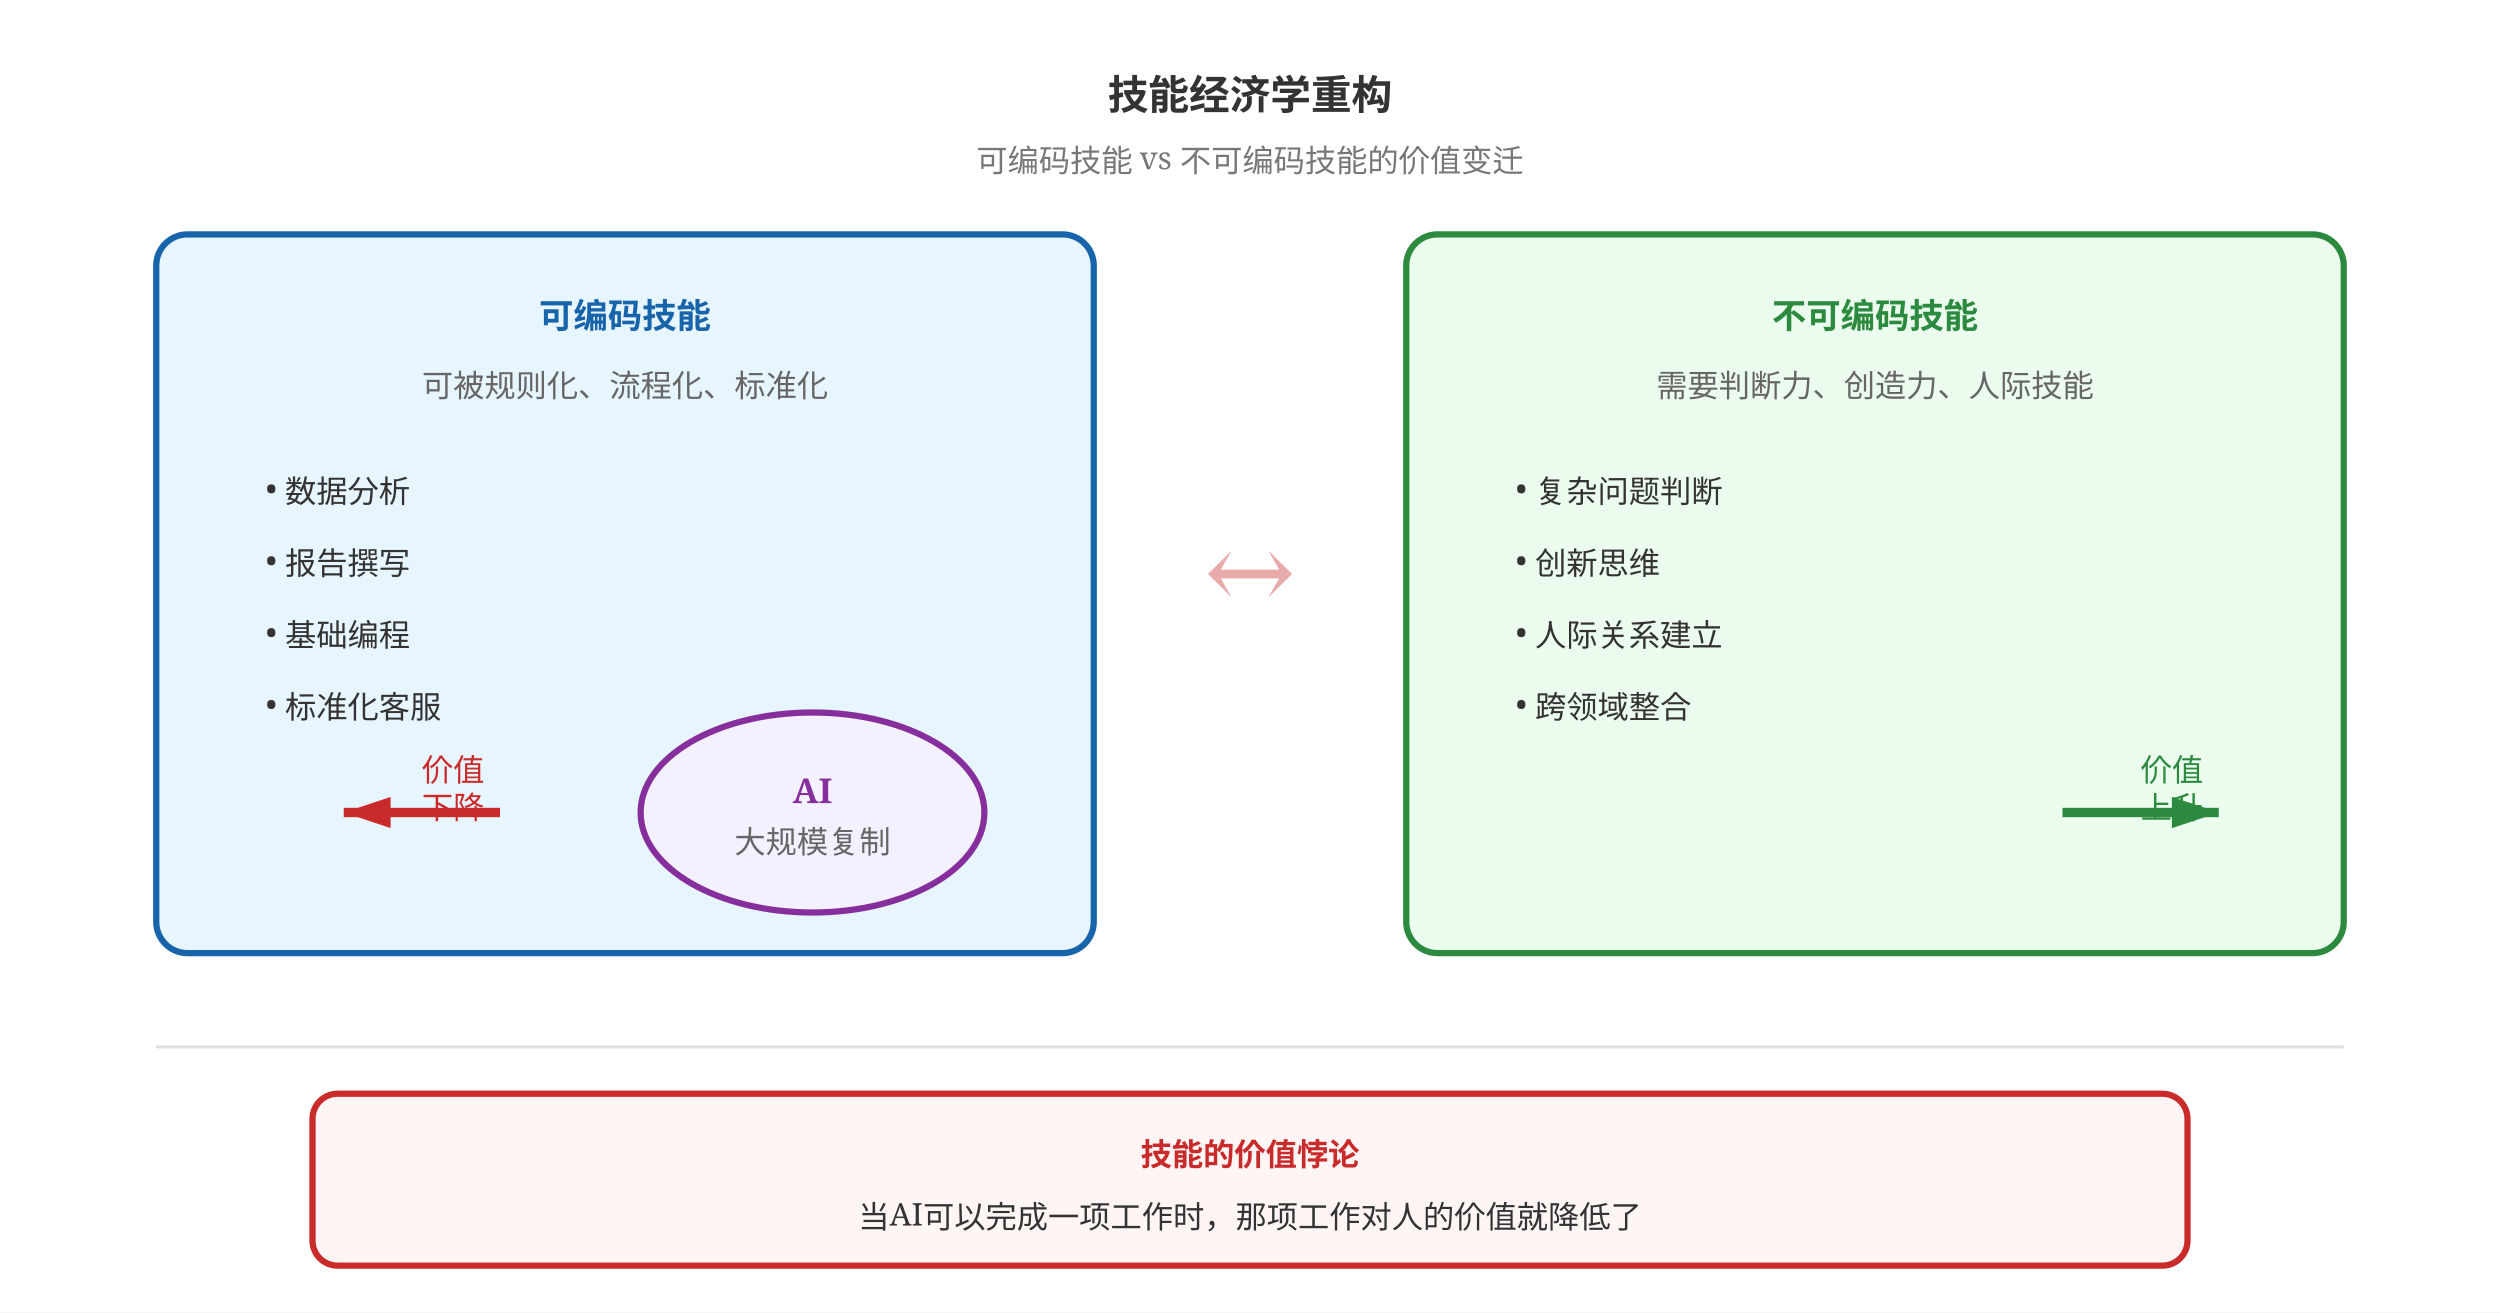
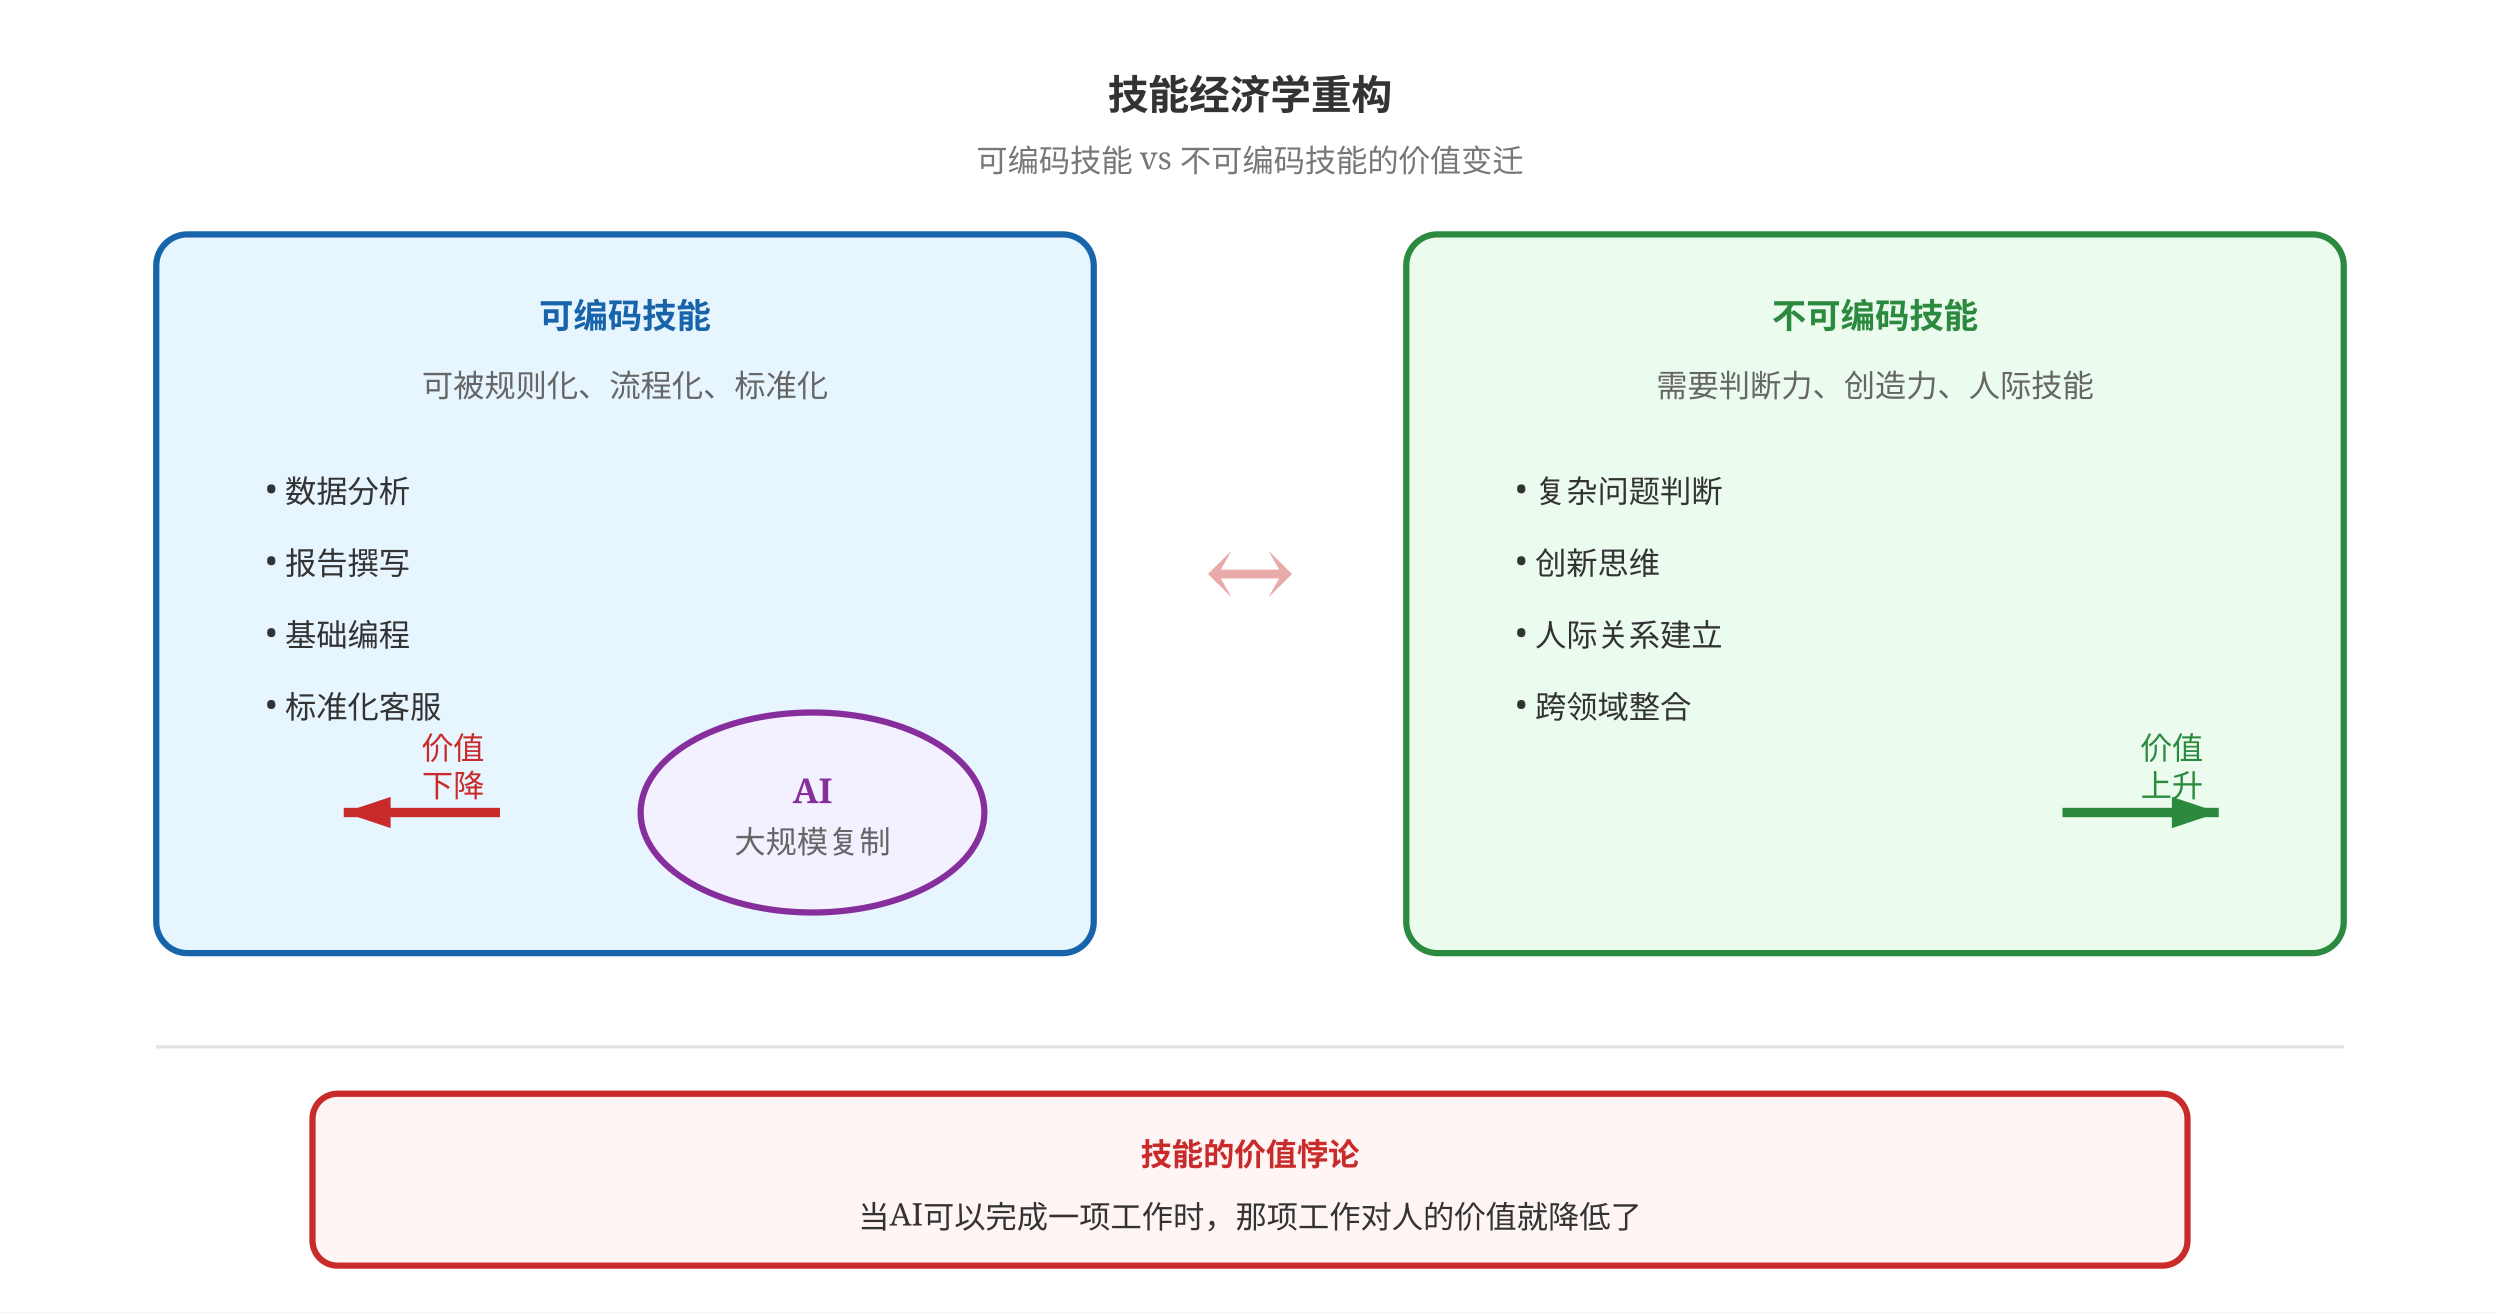
<svg xmlns="http://www.w3.org/2000/svg" viewBox="0 0 800 420" style="font-family: 'Songti SC', serif; background: #fefefe;">
  <rect width="800" height="420" fill="white" />
  <text x="400" y="35" text-anchor="middle" font-size="13" font-weight="bold" fill="#333">技能经济学重构</text>
  <text x="400" y="55" text-anchor="middle" font-size="10" fill="#777">可编码技能 vs 不可编码技能的价值变迁</text>
  <rect x="50" y="75" width="300" height="230" rx="10" fill="#e7f5ff" stroke="#1864ab" stroke-width="2" />
  <text x="200" y="105" text-anchor="middle" font-size="11" font-weight="bold" fill="#1864ab">可编码技能</text>
  <text x="200" y="127" text-anchor="middle" font-size="10" fill="#666">可被规则化、流程化、标准化</text>
  <text x="85" y="160" font-size="10" fill="#333">• 数据分析</text>
  <text x="85" y="183" font-size="10" fill="#333">• 报告撰写</text>
  <text x="85" y="206" font-size="10" fill="#333">• 基础编程</text>
  <text x="85" y="229" font-size="10" fill="#333">• 标准化客服</text>
  <ellipse cx="260" cy="260" rx="55" ry="32" fill="#f3f0ff" stroke="#862e9c" stroke-width="2" />
  <text x="260" y="257" text-anchor="middle" font-size="11" font-weight="bold" fill="#862e9c">AI</text>
  <text x="260" y="273" text-anchor="middle" font-size="10" fill="#666">大规模复制</text>
  <path d="M160 260 L110 260" fill="none" stroke="#c92a2a" stroke-width="3" />
  <polygon points="110,260 125,255 125,265" fill="#c92a2a" />
-   <text x="135" y="250" font-size="10" fill="#c92a2a">价值</text>
-   <text x="135" y="262" font-size="10" fill="#c92a2a">下降</text>
+   <text x="135" y="243" font-size="10" fill="#c92a2a">价值</text>
+   <text x="135" y="255" font-size="10" fill="#c92a2a">下降</text>
  <rect x="450" y="75" width="300" height="230" rx="10" fill="#ebfbee" stroke="#2b8a3e" stroke-width="2" />
  <text x="600" y="105" text-anchor="middle" font-size="11" font-weight="bold" fill="#2b8a3e">不可编码技能</text>
  <text x="600" y="127" text-anchor="middle" font-size="10" fill="#666">需要判断力、创造力、人际技能</text>
  <text x="485" y="160" font-size="10" fill="#333">• 复杂问题判断</text>
  <text x="485" y="183" font-size="10" fill="#333">• 创新思维</text>
  <text x="485" y="206" font-size="10" fill="#333">• 人际关系建立</text>
  <text x="485" y="229" font-size="10" fill="#333">• 跨领域整合</text>
  <path d="M660 260 L710 260" fill="none" stroke="#2b8a3e" stroke-width="3" />
  <polygon points="710,260 695,255 695,265" fill="#2b8a3e" />
-   <text x="685" y="250" font-size="10" fill="#2b8a3e">价值</text>
-   <text x="685" y="262" font-size="10" fill="#2b8a3e">上升</text>
+   <text x="685" y="243" font-size="10" fill="#2b8a3e">价值</text>
+   <text x="685" y="255" font-size="10" fill="#2b8a3e">上升</text>
  <text x="400" y="195" text-anchor="middle" font-size="35" fill="#c92a2a" opacity="0.4">↔</text>
  <line x1="50" y1="335" x2="750" y2="335" stroke="#e0e0e0" stroke-width="1" />
  <rect x="100" y="350" width="600" height="55" rx="8" fill="#fff5f5" stroke="#c92a2a" stroke-width="2" />
  <text x="400" y="373" text-anchor="middle" font-size="10" font-weight="bold" fill="#c92a2a">技能的价值悖论</text>
  <text x="400" y="393" text-anchor="middle" font-size="10" fill="#333">当AI可以完成一项工作时，那项工作对人的价值就降低了</text>
</svg>
